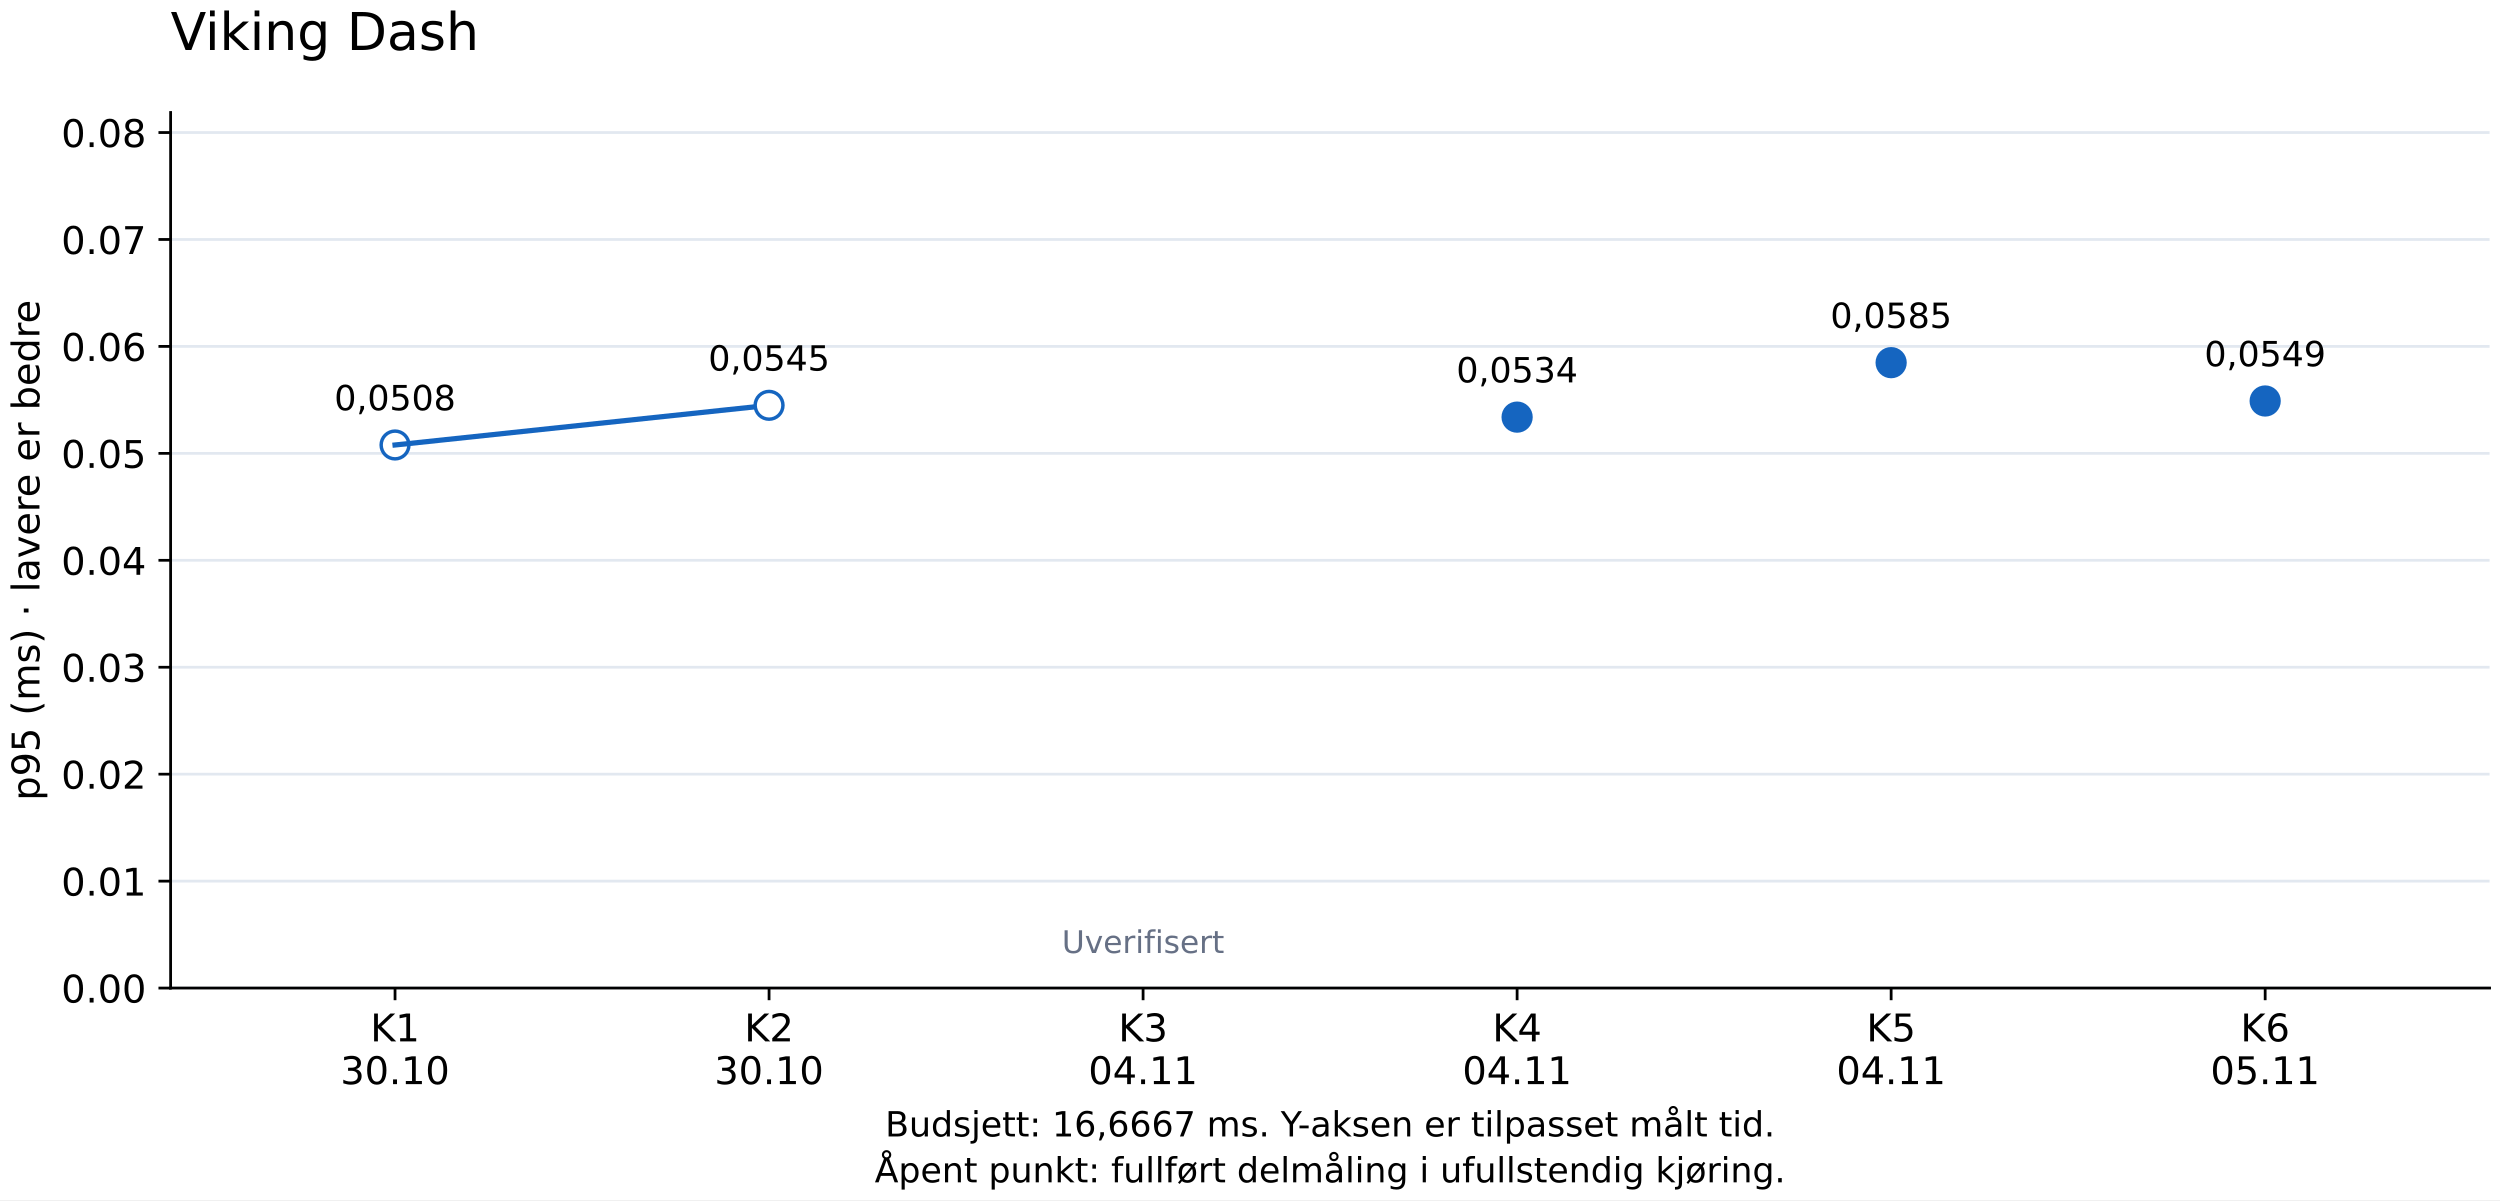
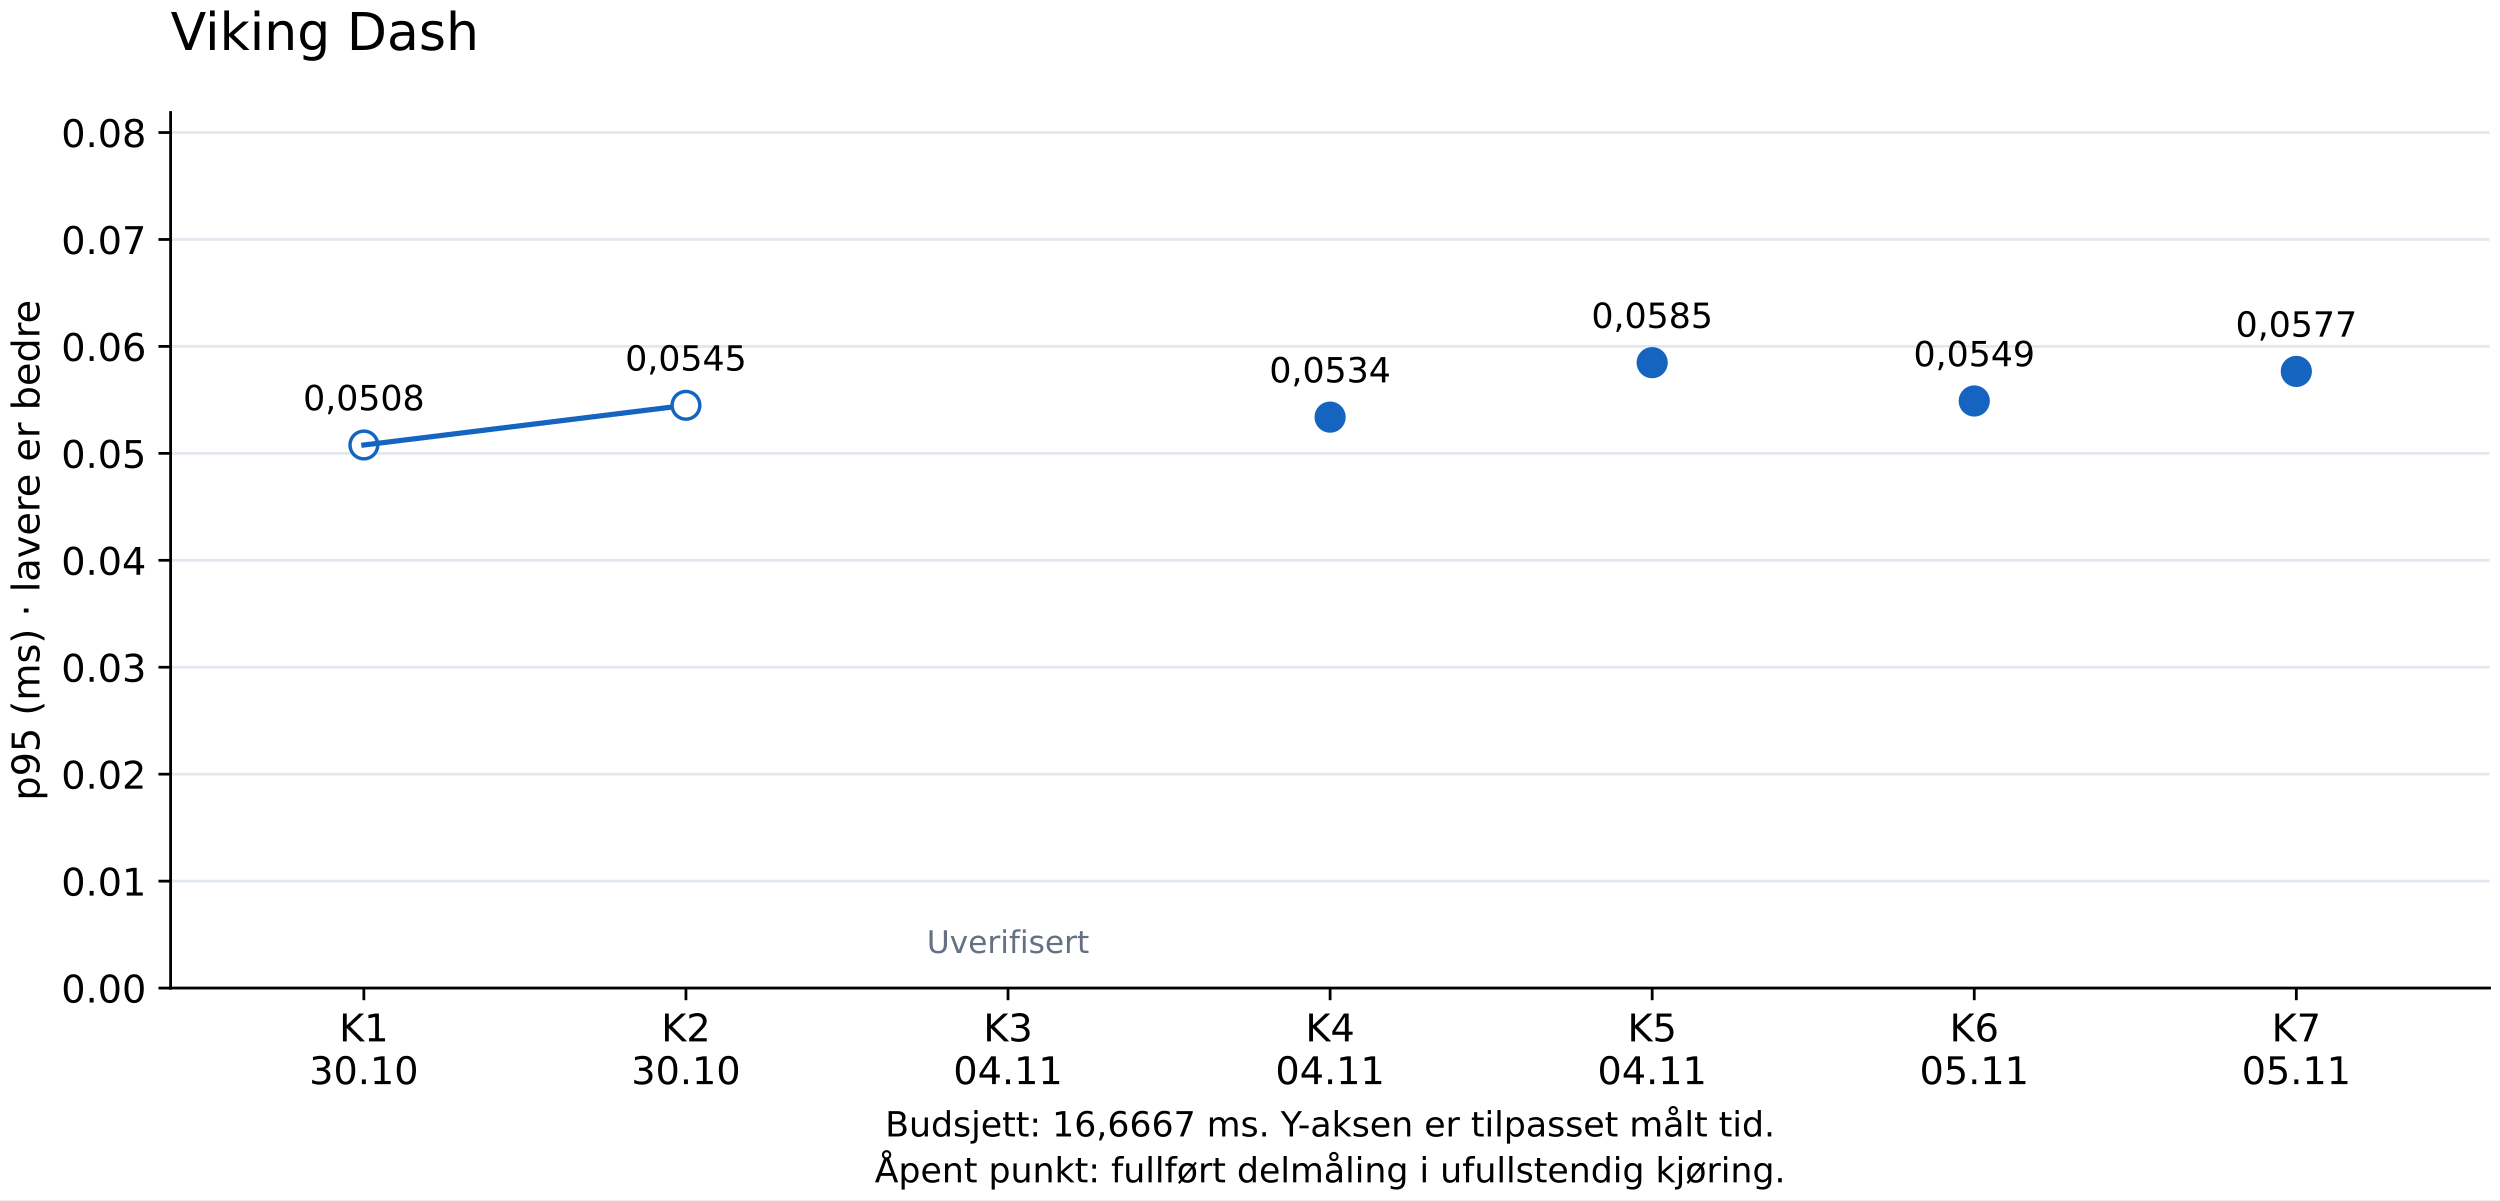
<svg xmlns="http://www.w3.org/2000/svg" xmlns:xlink="http://www.w3.org/1999/xlink" width="720pt" height="345.6pt" viewBox="0 0 720 345.6" version="1.1">
  <defs>
    <style type="text/css">*{stroke-linejoin: round; stroke-linecap: butt}</style>
  </defs>
  <g id="figure_1">
    <g id="patch_1">
      <path d="M 0 345.6  L 720 345.6  L 720 0  L 0 0  z " style="fill: #ffffff" />
    </g>
    <g id="axes_1">
      <g id="patch_2">
        <path d="M 49.138 284.558  L 717 284.558  L 717 32.398  L 49.138 32.398  z " style="fill: #ffffff" />
      </g>
      <g id="matplotlib.axis_1">
        <g id="xtick_1">
          <g id="line2d_1">
            <defs>
              <path id="m3a9fe52da0" d="M 0 0  L 0 3.5  " style="stroke: #000000; stroke-width: 0.8" />
            </defs>
            <g>
-               <use xlink:href="#m3a9fe52da0" x="113.77" y="284.558" style="stroke: #000000; stroke-width: 0.8" />
+               <use xlink:href="#m3a9fe52da0" x="104.793" y="284.558" style="stroke: #000000; stroke-width: 0.8" />
            </g>
          </g>
          <g id="text_1">
-             <text style="font-size: 11px; font-family: 'DejaVu Sans'" transform="translate(106.6639 299.9161)">K1</text>
-             <text style="font-size: 11px; font-family: 'DejaVu Sans'" transform="translate(98.02464 312.2337)">30.10</text>
+             <text style="font-size: 11px; font-family: 'DejaVu Sans'" transform="translate(97.68731 299.9161)">K1</text>
+             <text style="font-size: 11px; font-family: 'DejaVu Sans'" transform="translate(89.04801 312.2337)">30.10</text>
          </g>
        </g>
        <g id="xtick_2">
          <g id="line2d_2">
            <g>
-               <use xlink:href="#m3a9fe52da0" x="221.49" y="284.558" style="stroke: #000000; stroke-width: 0.8" />
+               <use xlink:href="#m3a9fe52da0" x="197.552" y="284.558" style="stroke: #000000; stroke-width: 0.8" />
            </g>
          </g>
          <g id="text_2">
-             <text style="font-size: 11px; font-family: 'DejaVu Sans'" transform="translate(214.3835 299.9161)">K2</text>
-             <text style="font-size: 11px; font-family: 'DejaVu Sans'" transform="translate(205.7442 312.2337)">30.10</text>
+             <text style="font-size: 11px; font-family: 'DejaVu Sans'" transform="translate(190.4458 299.9161)">K2</text>
+             <text style="font-size: 11px; font-family: 'DejaVu Sans'" transform="translate(181.8065 312.2337)">30.10</text>
          </g>
        </g>
        <g id="xtick_3">
          <g id="line2d_3">
            <g>
-               <use xlink:href="#m3a9fe52da0" x="329.209" y="284.558" style="stroke: #000000; stroke-width: 0.8" />
+               <use xlink:href="#m3a9fe52da0" x="290.311" y="284.558" style="stroke: #000000; stroke-width: 0.8" />
            </g>
          </g>
          <g id="text_3">
-             <text style="font-size: 11px; font-family: 'DejaVu Sans'" transform="translate(322.1031 299.9161)">K3</text>
-             <text style="font-size: 11px; font-family: 'DejaVu Sans'" transform="translate(313.4638 312.2337)">04.11</text>
+             <text style="font-size: 11px; font-family: 'DejaVu Sans'" transform="translate(283.2044 299.9161)">K3</text>
+             <text style="font-size: 11px; font-family: 'DejaVu Sans'" transform="translate(274.5651 312.2337)">04.11</text>
          </g>
        </g>
        <g id="xtick_4">
          <g id="line2d_4">
            <g>
-               <use xlink:href="#m3a9fe52da0" x="436.929" y="284.558" style="stroke: #000000; stroke-width: 0.8" />
+               <use xlink:href="#m3a9fe52da0" x="383.069" y="284.558" style="stroke: #000000; stroke-width: 0.8" />
            </g>
          </g>
          <g id="text_4">
-             <text style="font-size: 11px; font-family: 'DejaVu Sans'" transform="translate(429.8227 299.9161)">K4</text>
-             <text style="font-size: 11px; font-family: 'DejaVu Sans'" transform="translate(421.1834 312.2337)">04.11</text>
+             <text style="font-size: 11px; font-family: 'DejaVu Sans'" transform="translate(375.9629 299.9161)">K4</text>
+             <text style="font-size: 11px; font-family: 'DejaVu Sans'" transform="translate(367.3236 312.2337)">04.11</text>
          </g>
        </g>
        <g id="xtick_5">
          <g id="line2d_5">
            <g>
-               <use xlink:href="#m3a9fe52da0" x="544.648" y="284.558" style="stroke: #000000; stroke-width: 0.8" />
+               <use xlink:href="#m3a9fe52da0" x="475.828" y="284.558" style="stroke: #000000; stroke-width: 0.8" />
            </g>
          </g>
          <g id="text_5">
-             <text style="font-size: 11px; font-family: 'DejaVu Sans'" transform="translate(537.5423 299.9161)">K5</text>
-             <text style="font-size: 11px; font-family: 'DejaVu Sans'" transform="translate(528.903 312.2337)">04.11</text>
+             <text style="font-size: 11px; font-family: 'DejaVu Sans'" transform="translate(468.7214 299.9161)">K5</text>
+             <text style="font-size: 11px; font-family: 'DejaVu Sans'" transform="translate(460.0821 312.2337)">04.11</text>
          </g>
        </g>
        <g id="xtick_6">
          <g id="line2d_6">
            <g>
-               <use xlink:href="#m3a9fe52da0" x="652.368" y="284.558" style="stroke: #000000; stroke-width: 0.8" />
+               <use xlink:href="#m3a9fe52da0" x="568.586" y="284.558" style="stroke: #000000; stroke-width: 0.8" />
            </g>
          </g>
          <g id="text_6">
-             <text style="font-size: 11px; font-family: 'DejaVu Sans'" transform="translate(645.2618 299.9161)">K6</text>
-             <text style="font-size: 11px; font-family: 'DejaVu Sans'" transform="translate(636.6225 312.2337)">05.11</text>
-           </g>
-         </g>
-         <g id="text_7">
+             <text style="font-size: 11px; font-family: 'DejaVu Sans'" transform="translate(561.4799 299.9161)">K6</text>
+             <text style="font-size: 11px; font-family: 'DejaVu Sans'" transform="translate(552.8406 312.2337)">05.11</text>
+           </g>
+         </g>
+         <g id="xtick_7">
+           <g id="line2d_7">
+             <g>
+               <use xlink:href="#m3a9fe52da0" x="661.345" y="284.558" style="stroke: #000000; stroke-width: 0.8" />
+             </g>
+           </g>
+           <g id="text_7">
+             <text style="font-size: 11px; font-family: 'DejaVu Sans'" transform="translate(654.2385 299.9161)">K7</text>
+             <text style="font-size: 11px; font-family: 'DejaVu Sans'" transform="translate(645.5992 312.2337)">05.11</text>
+           </g>
+         </g>
+         <g id="text_8">
          <text style="font-size: 10px; font-family: 'DejaVu Sans'" transform="translate(254.9323 327.301)">Budsjett: 16,6667 ms. Y-aksen er tilpasset målt tid.</text>
          <text style="font-size: 10px; font-family: 'DejaVu Sans'" transform="translate(251.9128 340.5201)">Åpent punkt: fullført delmåling i ufullstendig kjøring.</text>
        </g>
      </g>
      <g id="matplotlib.axis_2">
        <g id="ytick_1">
-           <g id="line2d_7">
+           <g id="line2d_8">
            <path d="M 49.138 284.558  L 717 284.558  " clip-path="url(#p95cb57f00c)" style="fill: none; stroke: #e2e8f0; stroke-width: 0.8; stroke-linecap: square" />
          </g>
-           <g id="line2d_8">
+           <g id="line2d_9">
            <defs>
              <path id="m56f8623be5" d="M 0 0  L -3.5 0  " style="stroke: #000000; stroke-width: 0.8" />
            </defs>
            <g>
              <use xlink:href="#m56f8623be5" x="49.138" y="284.558" style="stroke: #000000; stroke-width: 0.8" />
            </g>
          </g>
-           <g id="text_8">
+           <g id="text_9">
            <text style="font-size: 11px; font-family: 'DejaVu Sans'; text-anchor: end" x="42.138" y="288.737" transform="rotate(-0 42.13837 288.7369)">0.00</text>
          </g>
        </g>
        <g id="ytick_2">
-           <g id="line2d_9">
+           <g id="line2d_10">
            <path d="M 49.138 253.76  L 717 253.76  " clip-path="url(#p95cb57f00c)" style="fill: none; stroke: #e2e8f0; stroke-width: 0.8; stroke-linecap: square" />
          </g>
-           <g id="line2d_10">
+           <g id="line2d_11">
            <g>
              <use xlink:href="#m56f8623be5" x="49.138" y="253.76" style="stroke: #000000; stroke-width: 0.8" />
            </g>
          </g>
-           <g id="text_9">
+           <g id="text_10">
            <text style="font-size: 11px; font-family: 'DejaVu Sans'; text-anchor: end" x="42.138" y="257.939" transform="rotate(-0 42.13837 257.9387)">0.01</text>
          </g>
        </g>
        <g id="ytick_3">
-           <g id="line2d_11">
+           <g id="line2d_12">
            <path d="M 49.138 222.961  L 717 222.961  " clip-path="url(#p95cb57f00c)" style="fill: none; stroke: #e2e8f0; stroke-width: 0.8; stroke-linecap: square" />
          </g>
-           <g id="line2d_12">
+           <g id="line2d_13">
            <g>
              <use xlink:href="#m56f8623be5" x="49.138" y="222.961" style="stroke: #000000; stroke-width: 0.8" />
            </g>
          </g>
-           <g id="text_10">
+           <g id="text_11">
            <text style="font-size: 11px; font-family: 'DejaVu Sans'; text-anchor: end" x="42.138" y="227.14" transform="rotate(-0 42.13837 227.1405)">0.02</text>
          </g>
        </g>
        <g id="ytick_4">
-           <g id="line2d_13">
+           <g id="line2d_14">
            <path d="M 49.138 192.163  L 717 192.163  " clip-path="url(#p95cb57f00c)" style="fill: none; stroke: #e2e8f0; stroke-width: 0.8; stroke-linecap: square" />
          </g>
-           <g id="line2d_14">
+           <g id="line2d_15">
            <g>
              <use xlink:href="#m56f8623be5" x="49.138" y="192.163" style="stroke: #000000; stroke-width: 0.8" />
            </g>
          </g>
-           <g id="text_11">
+           <g id="text_12">
            <text style="font-size: 11px; font-family: 'DejaVu Sans'; text-anchor: end" x="42.138" y="196.342" transform="rotate(-0 42.13837 196.3422)">0.03</text>
          </g>
        </g>
        <g id="ytick_5">
-           <g id="line2d_15">
+           <g id="line2d_16">
            <path d="M 49.138 161.365  L 717 161.365  " clip-path="url(#p95cb57f00c)" style="fill: none; stroke: #e2e8f0; stroke-width: 0.8; stroke-linecap: square" />
          </g>
-           <g id="line2d_16">
+           <g id="line2d_17">
            <g>
              <use xlink:href="#m56f8623be5" x="49.138" y="161.365" style="stroke: #000000; stroke-width: 0.8" />
            </g>
          </g>
-           <g id="text_12">
+           <g id="text_13">
            <text style="font-size: 11px; font-family: 'DejaVu Sans'; text-anchor: end" x="42.138" y="165.544" transform="rotate(-0 42.13837 165.544)">0.04</text>
          </g>
        </g>
        <g id="ytick_6">
-           <g id="line2d_17">
+           <g id="line2d_18">
            <path d="M 49.138 130.567  L 717 130.567  " clip-path="url(#p95cb57f00c)" style="fill: none; stroke: #e2e8f0; stroke-width: 0.8; stroke-linecap: square" />
          </g>
-           <g id="line2d_18">
+           <g id="line2d_19">
            <g>
              <use xlink:href="#m56f8623be5" x="49.138" y="130.567" style="stroke: #000000; stroke-width: 0.8" />
            </g>
          </g>
-           <g id="text_13">
+           <g id="text_14">
            <text style="font-size: 11px; font-family: 'DejaVu Sans'; text-anchor: end" x="42.138" y="134.746" transform="rotate(-0 42.13837 134.7458)">0.05</text>
          </g>
        </g>
        <g id="ytick_7">
-           <g id="line2d_19">
+           <g id="line2d_20">
            <path d="M 49.138 99.768  L 717 99.768  " clip-path="url(#p95cb57f00c)" style="fill: none; stroke: #e2e8f0; stroke-width: 0.8; stroke-linecap: square" />
          </g>
-           <g id="line2d_20">
+           <g id="line2d_21">
            <g>
              <use xlink:href="#m56f8623be5" x="49.138" y="99.768" style="stroke: #000000; stroke-width: 0.8" />
            </g>
          </g>
-           <g id="text_14">
+           <g id="text_15">
            <text style="font-size: 11px; font-family: 'DejaVu Sans'; text-anchor: end" x="42.138" y="103.948" transform="rotate(-0 42.13837 103.9476)">0.06</text>
          </g>
        </g>
        <g id="ytick_8">
-           <g id="line2d_21">
+           <g id="line2d_22">
            <path d="M 49.138 68.97  L 717 68.97  " clip-path="url(#p95cb57f00c)" style="fill: none; stroke: #e2e8f0; stroke-width: 0.8; stroke-linecap: square" />
          </g>
-           <g id="line2d_22">
+           <g id="line2d_23">
            <g>
              <use xlink:href="#m56f8623be5" x="49.138" y="68.97" style="stroke: #000000; stroke-width: 0.8" />
            </g>
          </g>
-           <g id="text_15">
+           <g id="text_16">
            <text style="font-size: 11px; font-family: 'DejaVu Sans'; text-anchor: end" x="42.138" y="73.149" transform="rotate(-0 42.13837 73.14932)">0.07</text>
          </g>
        </g>
        <g id="ytick_9">
-           <g id="line2d_23">
+           <g id="line2d_24">
            <path d="M 49.138 38.172  L 717 38.172  " clip-path="url(#p95cb57f00c)" style="fill: none; stroke: #e2e8f0; stroke-width: 0.8; stroke-linecap: square" />
          </g>
-           <g id="line2d_24">
+           <g id="line2d_25">
            <g>
              <use xlink:href="#m56f8623be5" x="49.138" y="38.172" style="stroke: #000000; stroke-width: 0.8" />
            </g>
          </g>
-           <g id="text_16">
+           <g id="text_17">
            <text style="font-size: 11px; font-family: 'DejaVu Sans'; text-anchor: end" x="42.138" y="42.351" transform="rotate(-0 42.13837 42.35109)">0.08</text>
          </g>
        </g>
-         <g id="text_17">
+         <g id="text_18">
          <text style="font-size: 11px; font-family: 'DejaVu Sans'; text-anchor: middle" x="11.359" y="158.478" transform="rotate(-90 11.35852 158.4778)">p95 (ms) · lavere er bedre</text>
        </g>
      </g>
-       <g id="line2d_25">
-         <path d="M 113.77 128.155  " clip-path="url(#p95cb57f00c)" style="fill: none; stroke: #1565c0; stroke-width: 1.5; stroke-linecap: square" />
+       <g id="line2d_26">
+         <path d="M 104.793 128.155  " clip-path="url(#p95cb57f00c)" style="fill: none; stroke: #1565c0; stroke-width: 1.5; stroke-linecap: square" />
        <defs>
          <path id="mcfa522ccff" d="M 0 4  C 1.061 4 2.078 3.579 2.828 2.828  C 3.579 2.078 4 1.061 4 0  C 4 -1.061 3.579 -2.078 2.828 -2.828  C 2.078 -3.579 1.061 -4 0 -4  C -1.061 -4 -2.078 -3.579 -2.828 -2.828  C -3.579 -2.078 -4 -1.061 -4 0  C -4 1.061 -3.579 2.078 -2.828 2.828  C -2.078 3.579 -1.061 4 0 4  z " style="stroke: #1565c0" />
        </defs>
        <g clip-path="url(#p95cb57f00c)">
-           <use xlink:href="#mcfa522ccff" x="113.77" y="128.155" style="fill: #ffffff; stroke: #1565c0" />
-         </g>
-       </g>
-       <g id="line2d_26">
-         <path d="M 113.77 128.155  L 221.49 116.729  " clip-path="url(#p95cb57f00c)" style="fill: none; stroke: #1565c0; stroke-width: 1.5; stroke-linecap: square" />
+           <use xlink:href="#mcfa522ccff" x="104.793" y="128.155" style="fill: #ffffff; stroke: #1565c0" />
+         </g>
      </g>
      <g id="line2d_27">
-         <path d="M 221.49 116.729  " clip-path="url(#p95cb57f00c)" style="fill: none; stroke: #1565c0; stroke-width: 1.5; stroke-linecap: square" />
-         <g clip-path="url(#p95cb57f00c)">
-           <use xlink:href="#mcfa522ccff" x="221.49" y="116.729" style="fill: #ffffff; stroke: #1565c0" />
-         </g>
+         <path d="M 104.793 128.155  L 197.552 116.729  " clip-path="url(#p95cb57f00c)" style="fill: none; stroke: #1565c0; stroke-width: 1.5; stroke-linecap: square" />
      </g>
      <g id="line2d_28">
-         <path d="M 436.929 120.132  " clip-path="url(#p95cb57f00c)" style="fill: none; stroke: #1565c0; stroke-width: 1.5; stroke-linecap: square" />
+         <path d="M 197.552 116.729  " clip-path="url(#p95cb57f00c)" style="fill: none; stroke: #1565c0; stroke-width: 1.5; stroke-linecap: square" />
+         <g clip-path="url(#p95cb57f00c)">
+           <use xlink:href="#mcfa522ccff" x="197.552" y="116.729" style="fill: #ffffff; stroke: #1565c0" />
+         </g>
+       </g>
+       <g id="line2d_29">
+         <path d="M 383.069 120.132  " clip-path="url(#p95cb57f00c)" style="fill: none; stroke: #1565c0; stroke-width: 1.5; stroke-linecap: square" />
        <defs>
          <path id="mcbb12d0c3e" d="M 0 4  C 1.061 4 2.078 3.579 2.828 2.828  C 3.579 2.078 4 1.061 4 0  C 4 -1.061 3.579 -2.078 2.828 -2.828  C 2.078 -3.579 1.061 -4 0 -4  C -1.061 -4 -2.078 -3.579 -2.828 -2.828  C -3.579 -2.078 -4 -1.061 -4 0  C -4 1.061 -3.579 2.078 -2.828 2.828  C -2.078 3.579 -1.061 4 0 4  z " style="stroke: #1565c0" />
        </defs>
        <g clip-path="url(#p95cb57f00c)">
-           <use xlink:href="#mcbb12d0c3e" x="436.929" y="120.132" style="fill: #1565c0; stroke: #1565c0" />
-         </g>
-       </g>
-       <g id="line2d_29">
-         <path d="M 544.648 104.444  " clip-path="url(#p95cb57f00c)" style="fill: none; stroke: #1565c0; stroke-width: 1.5; stroke-linecap: square" />
-         <g clip-path="url(#p95cb57f00c)">
-           <use xlink:href="#mcbb12d0c3e" x="544.648" y="104.444" style="fill: #1565c0; stroke: #1565c0" />
+           <use xlink:href="#mcbb12d0c3e" x="383.069" y="120.132" style="fill: #1565c0; stroke: #1565c0" />
        </g>
      </g>
      <g id="line2d_30">
-         <path d="M 652.368 115.485  " clip-path="url(#p95cb57f00c)" style="fill: none; stroke: #1565c0; stroke-width: 1.5; stroke-linecap: square" />
-         <g clip-path="url(#p95cb57f00c)">
-           <use xlink:href="#mcbb12d0c3e" x="652.368" y="115.485" style="fill: #1565c0; stroke: #1565c0" />
+         <path d="M 475.828 104.444  " clip-path="url(#p95cb57f00c)" style="fill: none; stroke: #1565c0; stroke-width: 1.5; stroke-linecap: square" />
+         <g clip-path="url(#p95cb57f00c)">
+           <use xlink:href="#mcbb12d0c3e" x="475.828" y="104.444" style="fill: #1565c0; stroke: #1565c0" />
+         </g>
+       </g>
+       <g id="line2d_31">
+         <path d="M 568.586 115.485  " clip-path="url(#p95cb57f00c)" style="fill: none; stroke: #1565c0; stroke-width: 1.5; stroke-linecap: square" />
+         <g clip-path="url(#p95cb57f00c)">
+           <use xlink:href="#mcbb12d0c3e" x="568.586" y="115.485" style="fill: #1565c0; stroke: #1565c0" />
+         </g>
+       </g>
+       <g id="line2d_32">
+         <path d="M 661.345 106.966  " clip-path="url(#p95cb57f00c)" style="fill: none; stroke: #1565c0; stroke-width: 1.5; stroke-linecap: square" />
+         <g clip-path="url(#p95cb57f00c)">
+           <use xlink:href="#mcbb12d0c3e" x="661.345" y="106.966" style="fill: #1565c0; stroke: #1565c0" />
        </g>
      </g>
      <g id="patch_3">
        <path d="M 49.138 284.558  L 49.138 32.398  " style="fill: none; stroke: #000000; stroke-width: 0.8; stroke-linejoin: miter; stroke-linecap: square" />
      </g>
      <g id="patch_4">
        <path d="M 49.138 284.558  L 717 284.558  " style="fill: none; stroke: #000000; stroke-width: 0.8; stroke-linejoin: miter; stroke-linecap: square" />
      </g>
-       <g id="text_18">
-         <text style="font-size: 10px; font-family: 'DejaVu Sans'; text-anchor: middle" x="113.77" y="118.155" transform="rotate(-0 113.7701 118.1551)">0,0508</text>
-       </g>
      <g id="text_19">
-         <text style="font-size: 10px; font-family: 'DejaVu Sans'; text-anchor: middle" x="221.49" y="106.729" transform="rotate(-0 221.4897 106.729)">0,0545</text>
+         <text style="font-size: 10px; font-family: 'DejaVu Sans'; text-anchor: middle" x="104.793" y="118.155" transform="rotate(-0 104.7935 118.1551)">0,0508</text>
      </g>
      <g id="text_20">
-         <text style="font-size: 9px; font-family: 'DejaVu Sans'; text-anchor: middle; fill: #667085" x="329.209" y="274.471" transform="rotate(-0 329.2093 274.4714)">Uverifisert</text>
+         <text style="font-size: 10px; font-family: 'DejaVu Sans'; text-anchor: middle" x="197.552" y="106.729" transform="rotate(-0 197.552 106.729)">0,0545</text>
      </g>
      <g id="text_21">
-         <text style="font-size: 10px; font-family: 'DejaVu Sans'; text-anchor: middle" x="436.929" y="110.132" transform="rotate(-0 436.9289 110.1322)">0,0534</text>
+         <text style="font-size: 9px; font-family: 'DejaVu Sans'; text-anchor: middle; fill: #667085" x="290.311" y="274.471" transform="rotate(-0 290.3105 274.4714)">Uverifisert</text>
      </g>
      <g id="text_22">
-         <text style="font-size: 10px; font-family: 'DejaVu Sans'; text-anchor: middle" x="544.648" y="94.444" transform="rotate(-0 544.6484 94.44358)">0,0585</text>
+         <text style="font-size: 10px; font-family: 'DejaVu Sans'; text-anchor: middle" x="383.069" y="110.132" transform="rotate(-0 383.0691 110.1322)">0,0534</text>
      </g>
      <g id="text_23">
-         <text style="font-size: 10px; font-family: 'DejaVu Sans'; text-anchor: middle" x="652.368" y="105.485" transform="rotate(-0 652.368 105.4847)">0,0549</text>
+         <text style="font-size: 10px; font-family: 'DejaVu Sans'; text-anchor: middle" x="475.828" y="94.444" transform="rotate(-0 475.8276 94.44358)">0,0585</text>
      </g>
      <g id="text_24">
+         <text style="font-size: 10px; font-family: 'DejaVu Sans'; text-anchor: middle" x="568.586" y="105.485" transform="rotate(-0 568.5861 105.4847)">0,0549</text>
+       </g>
+       <g id="text_25">
+         <text style="font-size: 10px; font-family: 'DejaVu Sans'; text-anchor: middle" x="661.345" y="96.966" transform="rotate(-0 661.3446 96.96596)">0,0577</text>
+       </g>
+       <g id="text_26">
        <text style="font-size: 15px; font-family: 'DejaVu Sans'; text-anchor: start" x="49.138" y="14.398" transform="rotate(-0 49.13837 14.3979)">Viking Dash</text>
      </g>
    </g>
  </g>
  <defs>
    <clipPath id="p95cb57f00c">
      <rect x="49.138" y="32.398" width="667.861" height="252.16" />
    </clipPath>
  </defs>
</svg>
